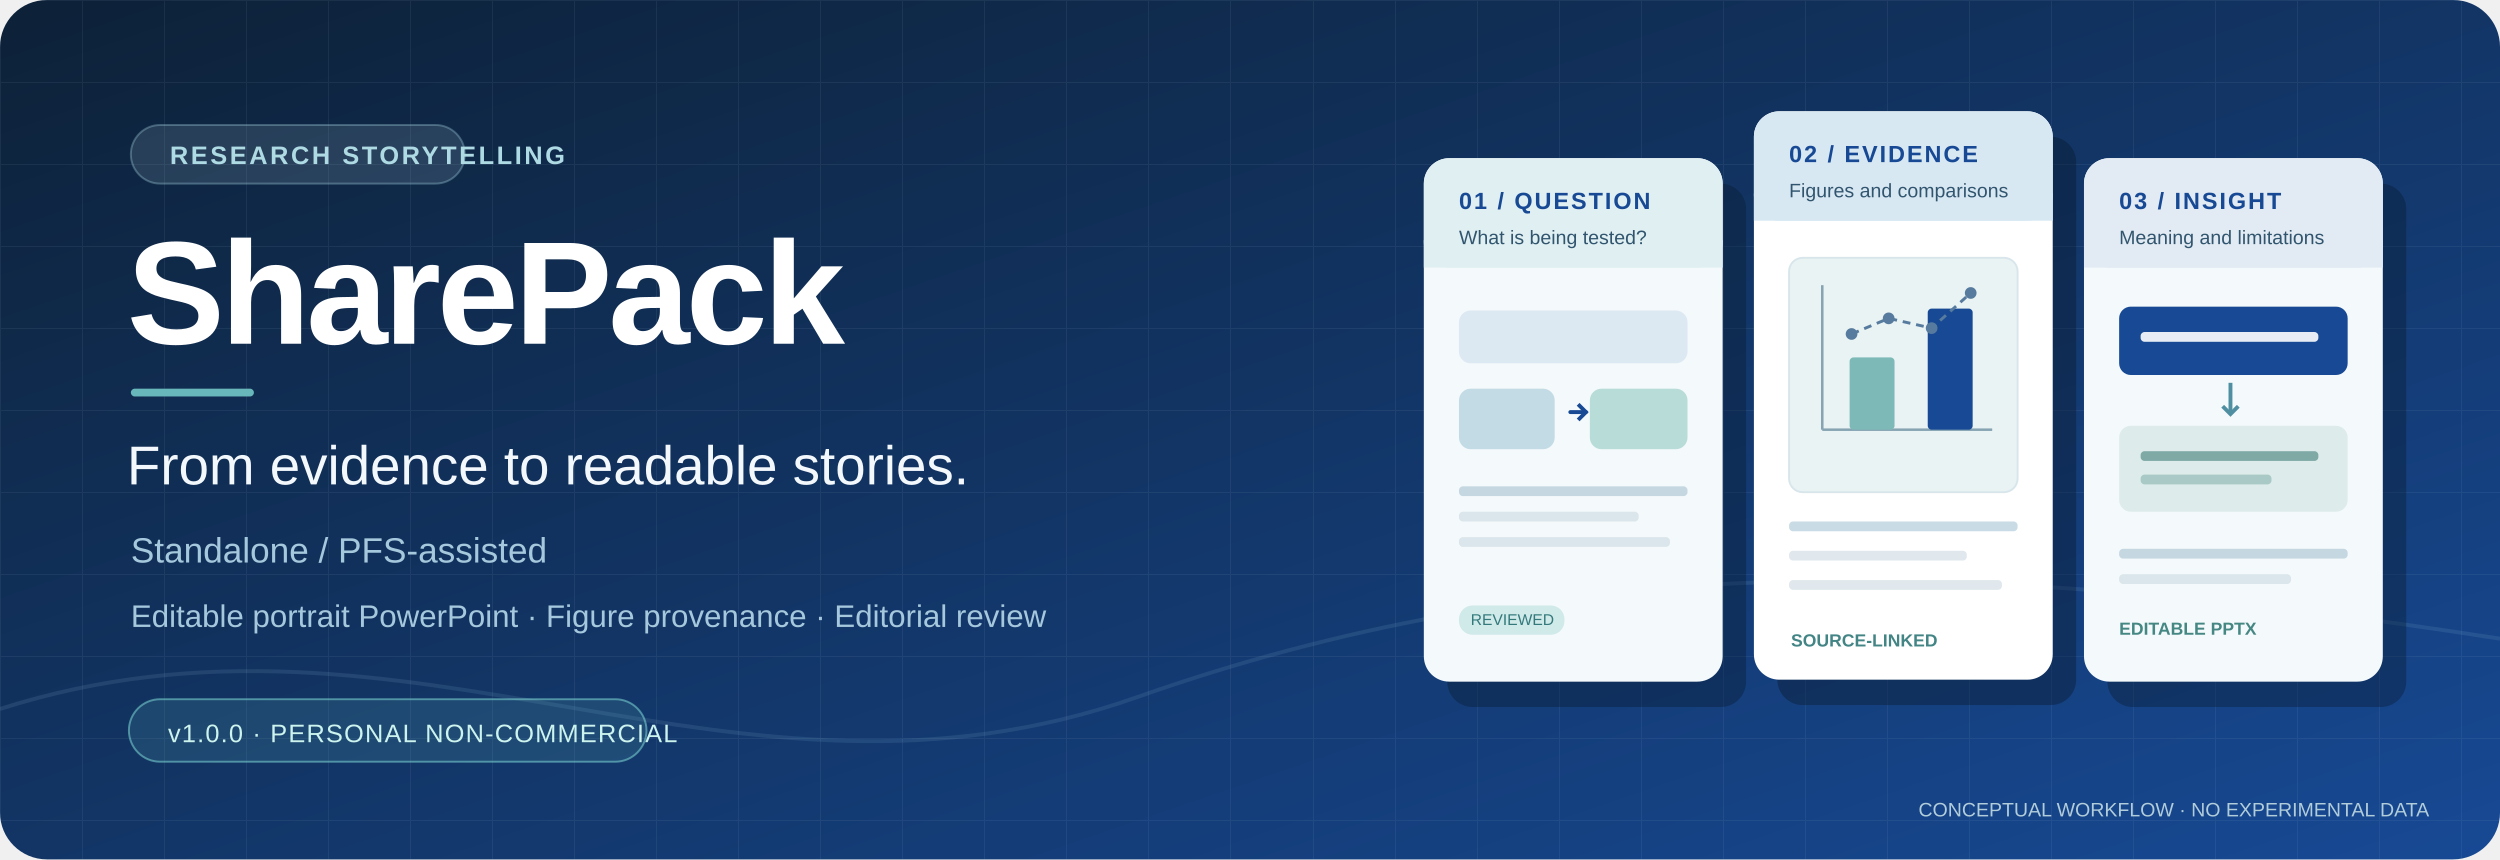
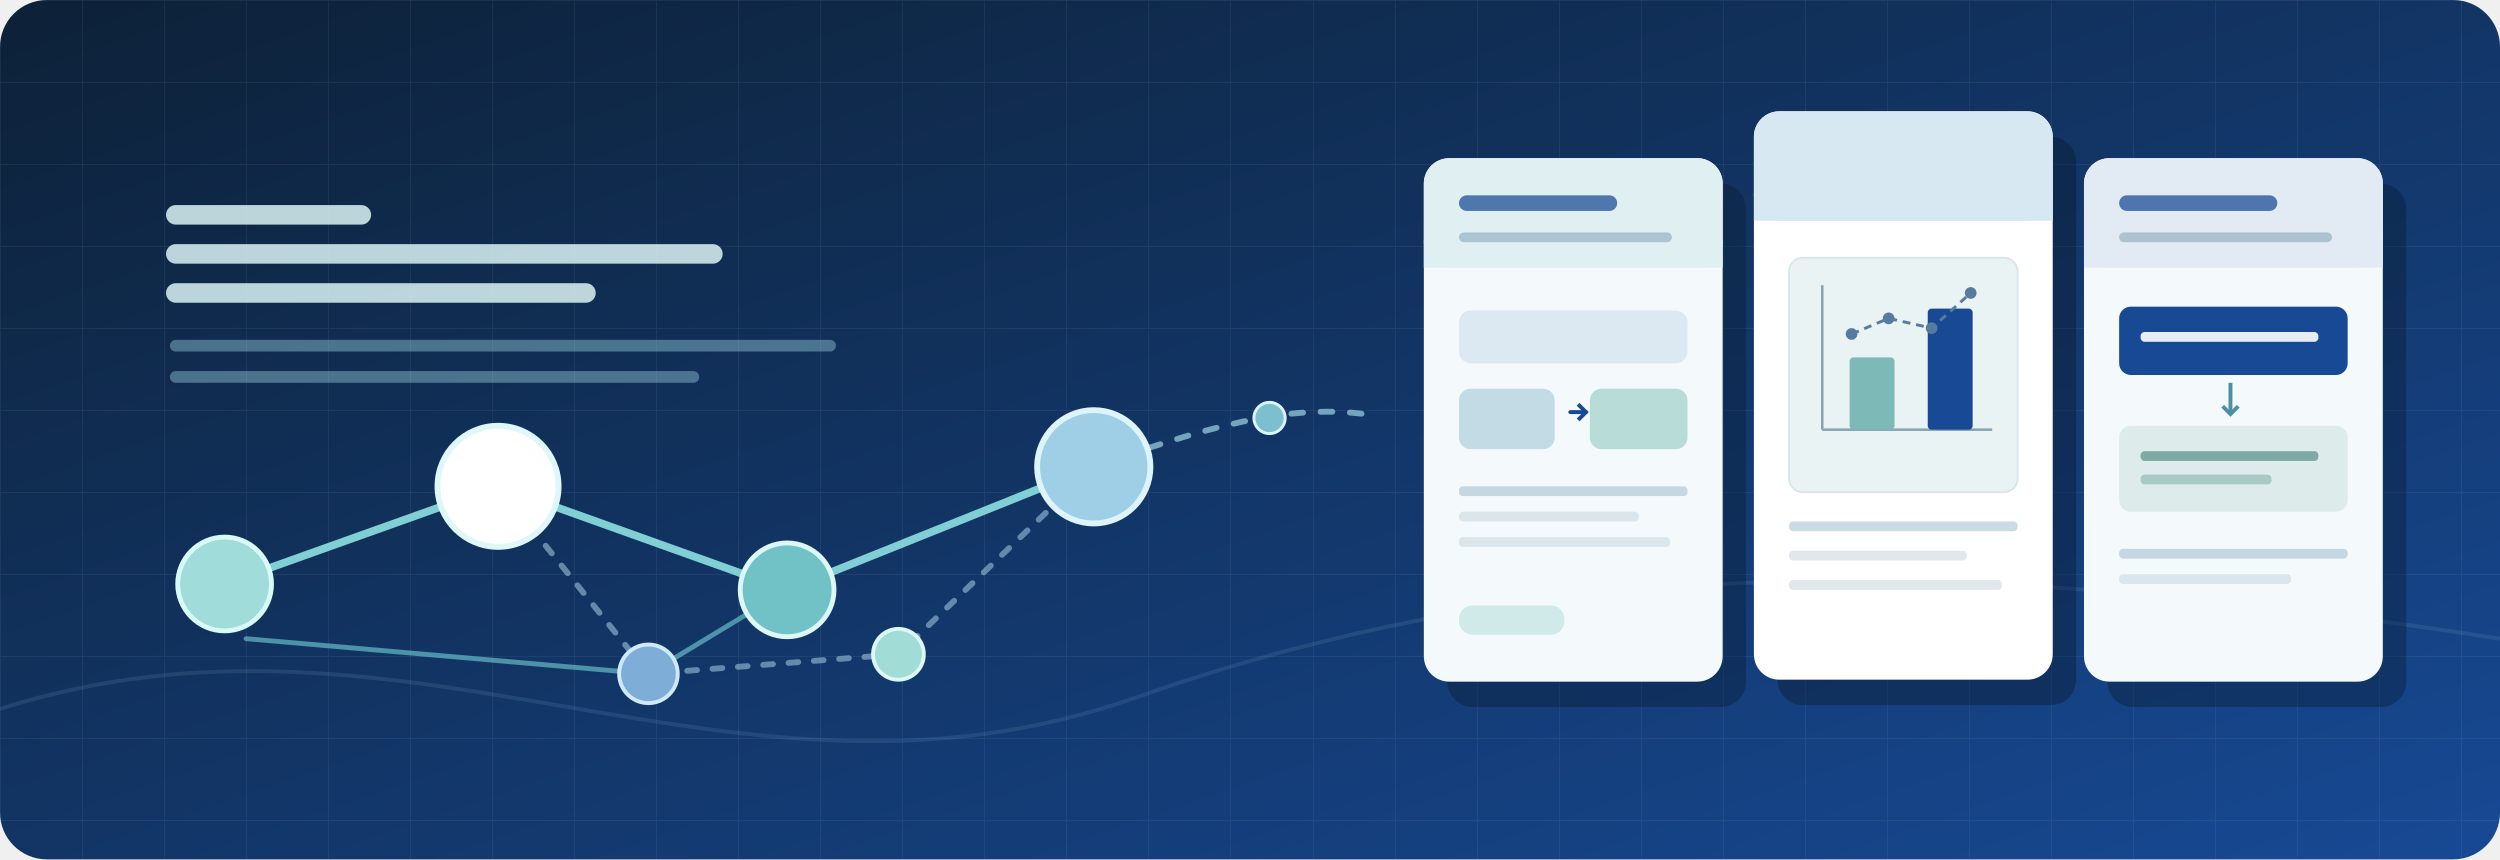
- <svg xmlns="http://www.w3.org/2000/svg" width="1280" height="440" viewBox="0 0 1280 440" role="img" aria-label="SharePack: from reviewed paper evidence and PFS research logic to editable portrait science cards">
+ <svg xmlns="http://www.w3.org/2000/svg" width="1280" height="440" viewBox="0 0 1280 440" role="img" aria-label="Text-free conceptual illustration: scientific evidence network leads to three editable research story cards; no experimental data">
  <defs>
    <linearGradient id="bg" x1="0" y1="0" x2="1" y2="1">
      <stop offset="0%" stop-color="#0D2137" />
      <stop offset="100%" stop-color="#174994" />
    </linearGradient>
    <pattern id="grid" width="42" height="42" patternUnits="userSpaceOnUse">
      <path d="M 42 0 L 0 0 0 42" fill="none" stroke="#B8D0E1" stroke-opacity=".08" stroke-width="1" />
    </pattern>
  </defs>
  <rect width="1280" height="440" rx="24" fill="url(#bg)" />
  <rect width="1280" height="440" rx="24" fill="url(#grid)" />
  <path d="M0 363 C210 296 375 430 582 357 S997 283 1280 327" fill="none" stroke="#8CB7CF" stroke-opacity=".14" stroke-width="2" />
-   <rect x="67" y="64" width="171" height="30" rx="15" fill="#D1E8F3" fill-opacity=".13" stroke="#A7D7E3" stroke-opacity=".33" />
-   <text x="87" y="84" fill="#AEDAE3" font-size="13" font-family="Arial, sans-serif" font-weight="700" letter-spacing="1.3">RESEARCH STORYTELLING</text>
-   <text x="65" y="176" fill="#FFFFFF" font-size="75" font-family="Arial, Helvetica, sans-serif" font-weight="700" letter-spacing="-2">SharePack</text>
-   <rect x="67" y="199" width="63" height="4" rx="2" fill="#68B8BB" />
-   <text x="65" y="248" fill="#F3F8FC" font-size="28" font-family="Arial, Helvetica, sans-serif" font-weight="500">From evidence to readable stories.</text>
-   <text x="67" y="288" fill="#A6C8DD" font-size="18" font-family="Arial, Helvetica, sans-serif">Standalone  /  PFS-assisted</text>
-   <text x="67" y="321" fill="#A6C8DD" font-size="16" font-family="Arial, Helvetica, sans-serif">Editable portrait PowerPoint  ·  Figure provenance  ·  Editorial review</text>
-   <rect x="66" y="358" width="265" height="32" rx="16" fill="#5DADB1" fill-opacity=".17" stroke="#75C9CC" stroke-opacity=".6" />
-   <text x="86" y="380" fill="#CCF3ED" font-size="13" font-family="Arial, Helvetica, sans-serif" letter-spacing=".6">v1.0.0  ·  PERSONAL NON-COMMERCIAL</text>
+   <g fill="none" stroke-linecap="round" stroke-linejoin="round">
+     <path d="M 90 110 H 185 M 90 130 H 365 M 90 150 H 300" stroke="#DCF5F6" stroke-width="10" opacity=".84" />
+     <path d="M 90 177 H 425 M 90 193 H 355" stroke="#9ED4DF" stroke-width="6" opacity=".42" />
+     <path d="M 115 299 L 255 249 L 403 302 L 560 239" stroke="#8CE0E1" stroke-width="4" opacity=".9" />
+     <path d="M 255 249 L 332 345 L 460 335 L 560 239" stroke="#A9CEE5" stroke-width="3" stroke-dasharray="5 8" opacity=".55" />
+     <path d="M 560 239 C 614 220 661 205 705 213" stroke="#9ED4DF" stroke-width="3" stroke-dasharray="6 9" opacity=".7" />
+     <path d="M 126 327 L 332 345 L 403 302" stroke="#65BAC8" stroke-width="2.5" opacity=".7" />
+     <circle cx="115" cy="299" r="24" fill="#A0DCDA" stroke="#D7FAF7" stroke-width="2.5" />
+     <circle cx="255" cy="249" r="31" fill="#FFFFFF" stroke="#DDF7FA" stroke-width="3" />
+     <circle cx="403" cy="302" r="24" fill="#71C2C6" stroke="#DCF7F5" stroke-width="2.5" />
+     <circle cx="332" cy="345" r="15" fill="#7EAED7" stroke="#D0E9F9" stroke-width="2" />
+     <circle cx="460" cy="335" r="13" fill="#A1DCD7" stroke="#DCF7F5" stroke-width="2" />
+     <circle cx="560" cy="239" r="29" fill="#9ECFE6" stroke="#DDF5FA" stroke-width="3" />
+     <circle cx="650" cy="214" r="8" fill="#7EBFCF" stroke="#DDF5FA" stroke-width="1.5" />
+   </g>
  <g transform="translate(729,81)">
    <rect x="12" y="13" width="153" height="268" rx="13" fill="#081729" fill-opacity=".35" />
    <rect width="153" height="268" rx="13" fill="#F4F9FB" />
    <rect x="0" y="0" width="153" height="56" rx="13" fill="#E0EFF2" />
    <rect x="0" y="42" width="153" height="14" fill="#E0EFF2" />
-     <text x="18" y="26" fill="#174994" font-size="12" font-family="Arial, sans-serif" font-weight="700" letter-spacing="1">01 / QUESTION</text>
-     <text x="18" y="44" fill="#31556E" font-size="10" font-family="Arial, sans-serif">What is being tested?</text>
+     <rect x="18" y="19" width="81" height="8" rx="4" fill="#174994" fill-opacity=".72" />
+     <rect x="18" y="38" width="109" height="5" rx="2.5" fill="#668CA5" fill-opacity=".43" />
    <rect x="18" y="78" width="117" height="27" rx="6" fill="#DCE8F2" />
    <rect x="18" y="118" width="49" height="31" rx="6" fill="#C2DBE5" />
    <rect x="85" y="118" width="50" height="31" rx="6" fill="#B8DCD7" />
    <path d="M75 130 H83" stroke="#174994" stroke-width="2" stroke-linecap="round" />
    <path d="M79 126 L83 130 L79 134" stroke="#174994" stroke-width="2" fill="none" />
    <rect x="18" y="168" width="117" height="5" rx="2" fill="#C5D7E1" />
    <rect x="18" y="181" width="92" height="5" rx="2" fill="#DAE6EB" />
    <rect x="18" y="194" width="108" height="5" rx="2" fill="#DAE6EB" />
    <rect x="18" y="229" width="54" height="15" rx="7" fill="#D0E9E9" />
-     <text x="24" y="239" fill="#33797B" font-size="8" font-family="Arial, sans-serif">REVIEWED</text>
  </g>
  <g transform="translate(898,57)">
    <rect x="12" y="13" width="153" height="291" rx="13" fill="#081729" fill-opacity=".38" />
    <rect width="153" height="291" rx="13" fill="#FFFFFF" />
    <rect width="153" height="56" rx="13" fill="#D8E8F3" />
    <rect y="42" width="153" height="14" fill="#D8E8F3" />
-     <text x="18" y="26" fill="#174994" font-size="12" font-family="Arial, sans-serif" font-weight="700" letter-spacing="1">02 / EVIDENCE</text>
-     <text x="18" y="44" fill="#31556E" font-size="10" font-family="Arial, sans-serif">Figures and comparisons</text>
    <rect x="18" y="75" width="117" height="120" rx="7" fill="#E9F3F4" stroke="#D8E6EB" />
    <path d="M35 163 H122 M35 89 V163" stroke="#87A4B3" stroke-width="1.3" fill="none" />
    <rect x="49" y="126" width="23" height="37" rx="2" fill="#7DB9B7" />
    <rect x="89" y="101" width="23" height="62" rx="2" fill="#174994" />
    <path d="M50 114 L69 106 L91 111 L111 93" stroke="#577B9E" stroke-width="1.5" fill="none" stroke-dasharray="4 3" />
    <circle cx="50" cy="114" r="3" fill="#577B9E" />
    <circle cx="69" cy="106" r="3" fill="#577B9E" />
    <circle cx="91" cy="111" r="3" fill="#577B9E" />
    <circle cx="111" cy="93" r="3" fill="#577B9E" />
    <rect x="18" y="210" width="117" height="5" rx="2" fill="#C9DCE5" />
    <rect x="18" y="225" width="91" height="5" rx="2" fill="#E0E8ED" />
    <rect x="18" y="240" width="109" height="5" rx="2" fill="#E0E8ED" />
-     <text x="19" y="274" fill="#438485" font-size="9" font-family="Arial, sans-serif" font-weight="700">SOURCE-LINKED</text>
  </g>
  <g transform="translate(1067,81)">
    <rect x="12" y="13" width="153" height="268" rx="13" fill="#081729" fill-opacity=".35" />
    <rect width="153" height="268" rx="13" fill="#F4F9FB" />
    <rect width="153" height="56" rx="13" fill="#E2EBF3" />
    <rect x="0" y="42" width="153" height="14" fill="#E2EBF3" />
-     <text x="18" y="26" fill="#174994" font-size="12" font-family="Arial, sans-serif" font-weight="700" letter-spacing="1">03 / INSIGHT</text>
-     <text x="18" y="44" fill="#31556E" font-size="10" font-family="Arial, sans-serif">Meaning and limitations</text>
+     <rect x="18" y="19" width="81" height="8" rx="4" fill="#174994" fill-opacity=".72" />
+     <rect x="18" y="38" width="109" height="5" rx="2.5" fill="#668CA5" fill-opacity=".43" />
    <rect x="18" y="76" width="117" height="35" rx="6" fill="#174994" />
    <rect x="29" y="89" width="91" height="5" rx="2" fill="#FFFFFF" fill-opacity=".9" />
    <path d="M75 115 V131" stroke="#4F8FA1" stroke-width="2" />
    <path d="M71 127 L75 131 L79 127" stroke="#4F8FA1" stroke-width="2" fill="none" />
    <rect x="18" y="137" width="117" height="44" rx="6" fill="#DDECEA" />
    <rect x="29" y="150" width="91" height="5" rx="2" fill="#7FA9A5" />
    <rect x="29" y="162" width="67" height="5" rx="2" fill="#A8C9C6" />
    <rect x="18" y="200" width="117" height="5" rx="2" fill="#C5D7E1" />
    <rect x="18" y="213" width="88" height="5" rx="2" fill="#DAE6EB" />
-     <text x="18" y="244" fill="#448783" font-size="9" font-family="Arial, sans-serif" font-weight="700">EDITABLE PPTX</text>
  </g>
-   <text x="1113" y="418" fill="#B2CDDA" font-size="10" font-family="Arial, sans-serif" text-anchor="middle">CONCEPTUAL WORKFLOW · NO EXPERIMENTAL DATA</text>
</svg>
